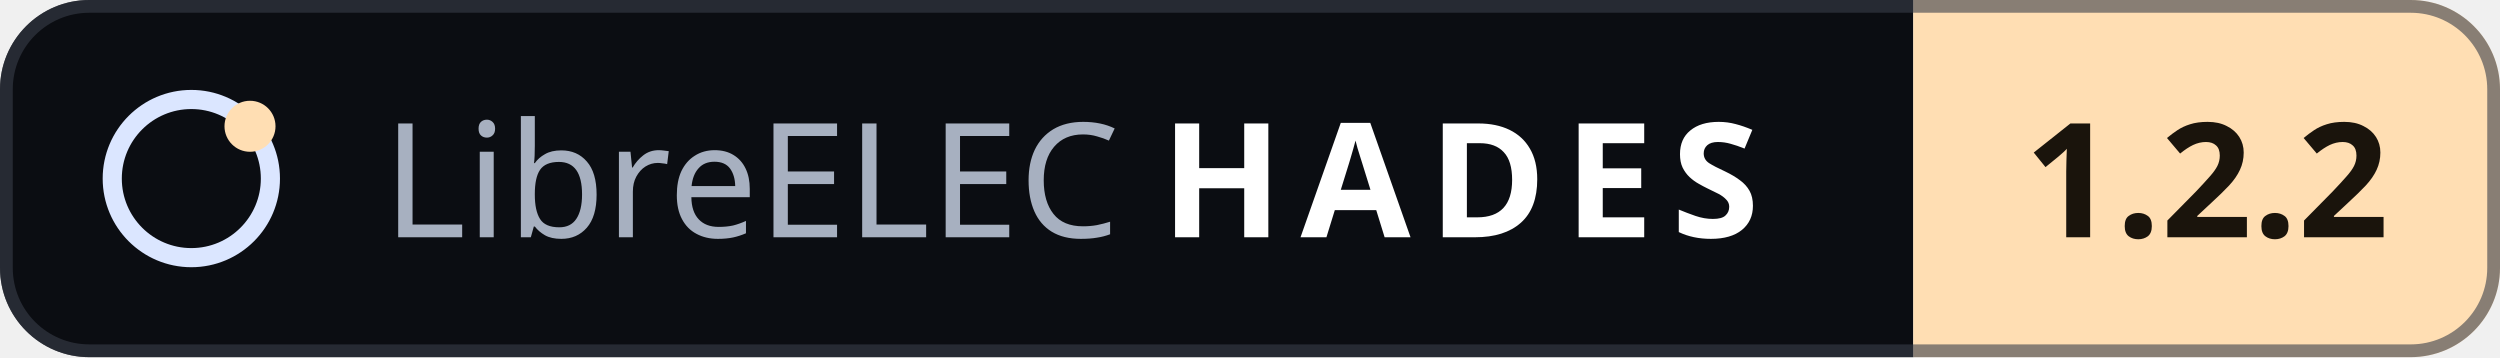
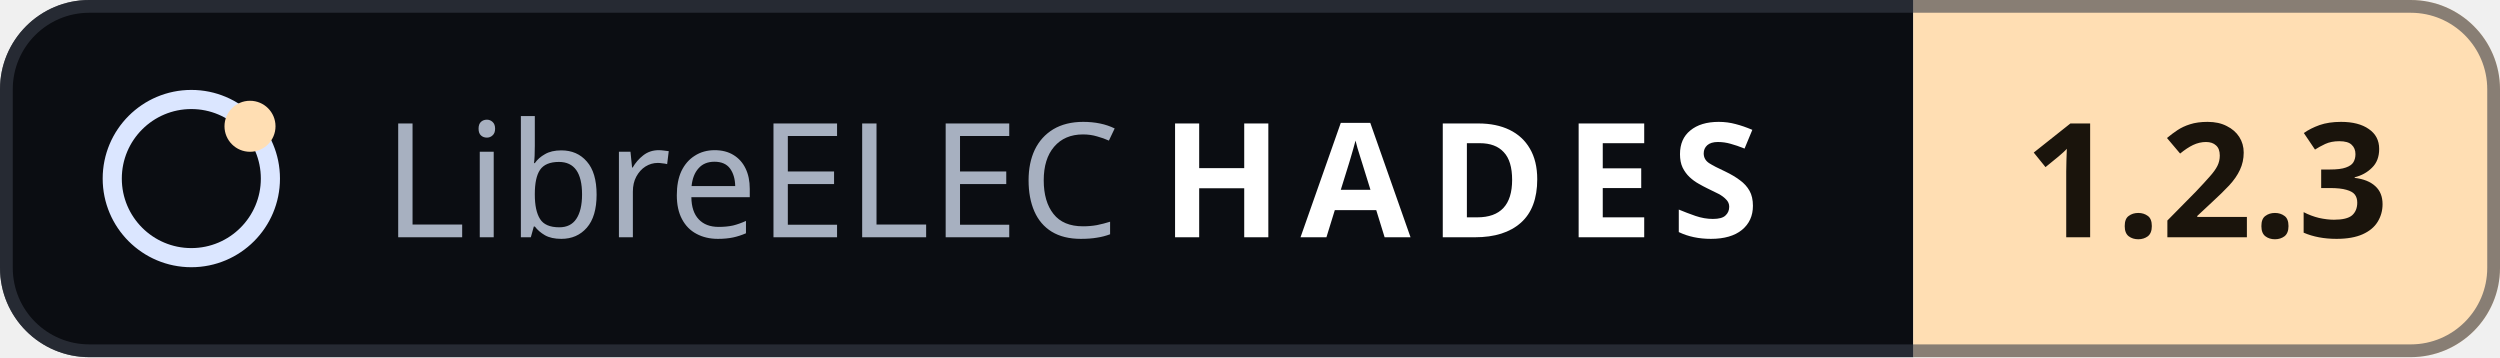
- <svg xmlns="http://www.w3.org/2000/svg" width="196" height="28" viewBox="0 0 196 28" role="img" aria-label="LibreELEC Hades 1.2.2">
+ <svg xmlns="http://www.w3.org/2000/svg" width="196" height="28" viewBox="0 0 196 28" role="img" aria-label="LibreELEC Hades 1.2.3">
  <clipPath id="c">
    <rect width="196" height="28" rx="7" />
  </clipPath>
  <g clip-path="url(#c)">
    <rect width="150" height="28" fill="#0b0d12" />
    <rect x="150" width="46" height="28" fill="#ffdeb3" />
  </g>
  <rect x="0.5" y="0.5" width="195" height="27" rx="6.5" fill="none" stroke="#3a3f4a" stroke-opacity="0.6" />
  <circle cx="15" cy="14" r="6.2" fill="none" stroke="#dbe6ff" stroke-width="1.5" />
  <circle cx="19.6" cy="9.9" r="2" fill="#ffdeb3" />
  <g font-family="-apple-system, BlinkMacSystemFont, 'Segoe UI', 'Noto Sans', Helvetica, Arial, sans-serif" font-size="12.5">
    <text x="30" y="18.6" fill="#a7b0c0" textLength="56" lengthAdjust="spacingAndGlyphs">LibreELEC</text>
    <text x="91" y="18.6" fill="#ffffff" font-weight="600" letter-spacing="1.4" textLength="50" lengthAdjust="spacingAndGlyphs">HADES</text>
-     <text x="173.0" y="18.6" fill="#1a140c" font-weight="700" text-anchor="middle">1.2.2</text>
+     <text x="173.0" y="18.6" fill="#1a140c" font-weight="700" text-anchor="middle">1.2.3</text>
  </g>
</svg>
